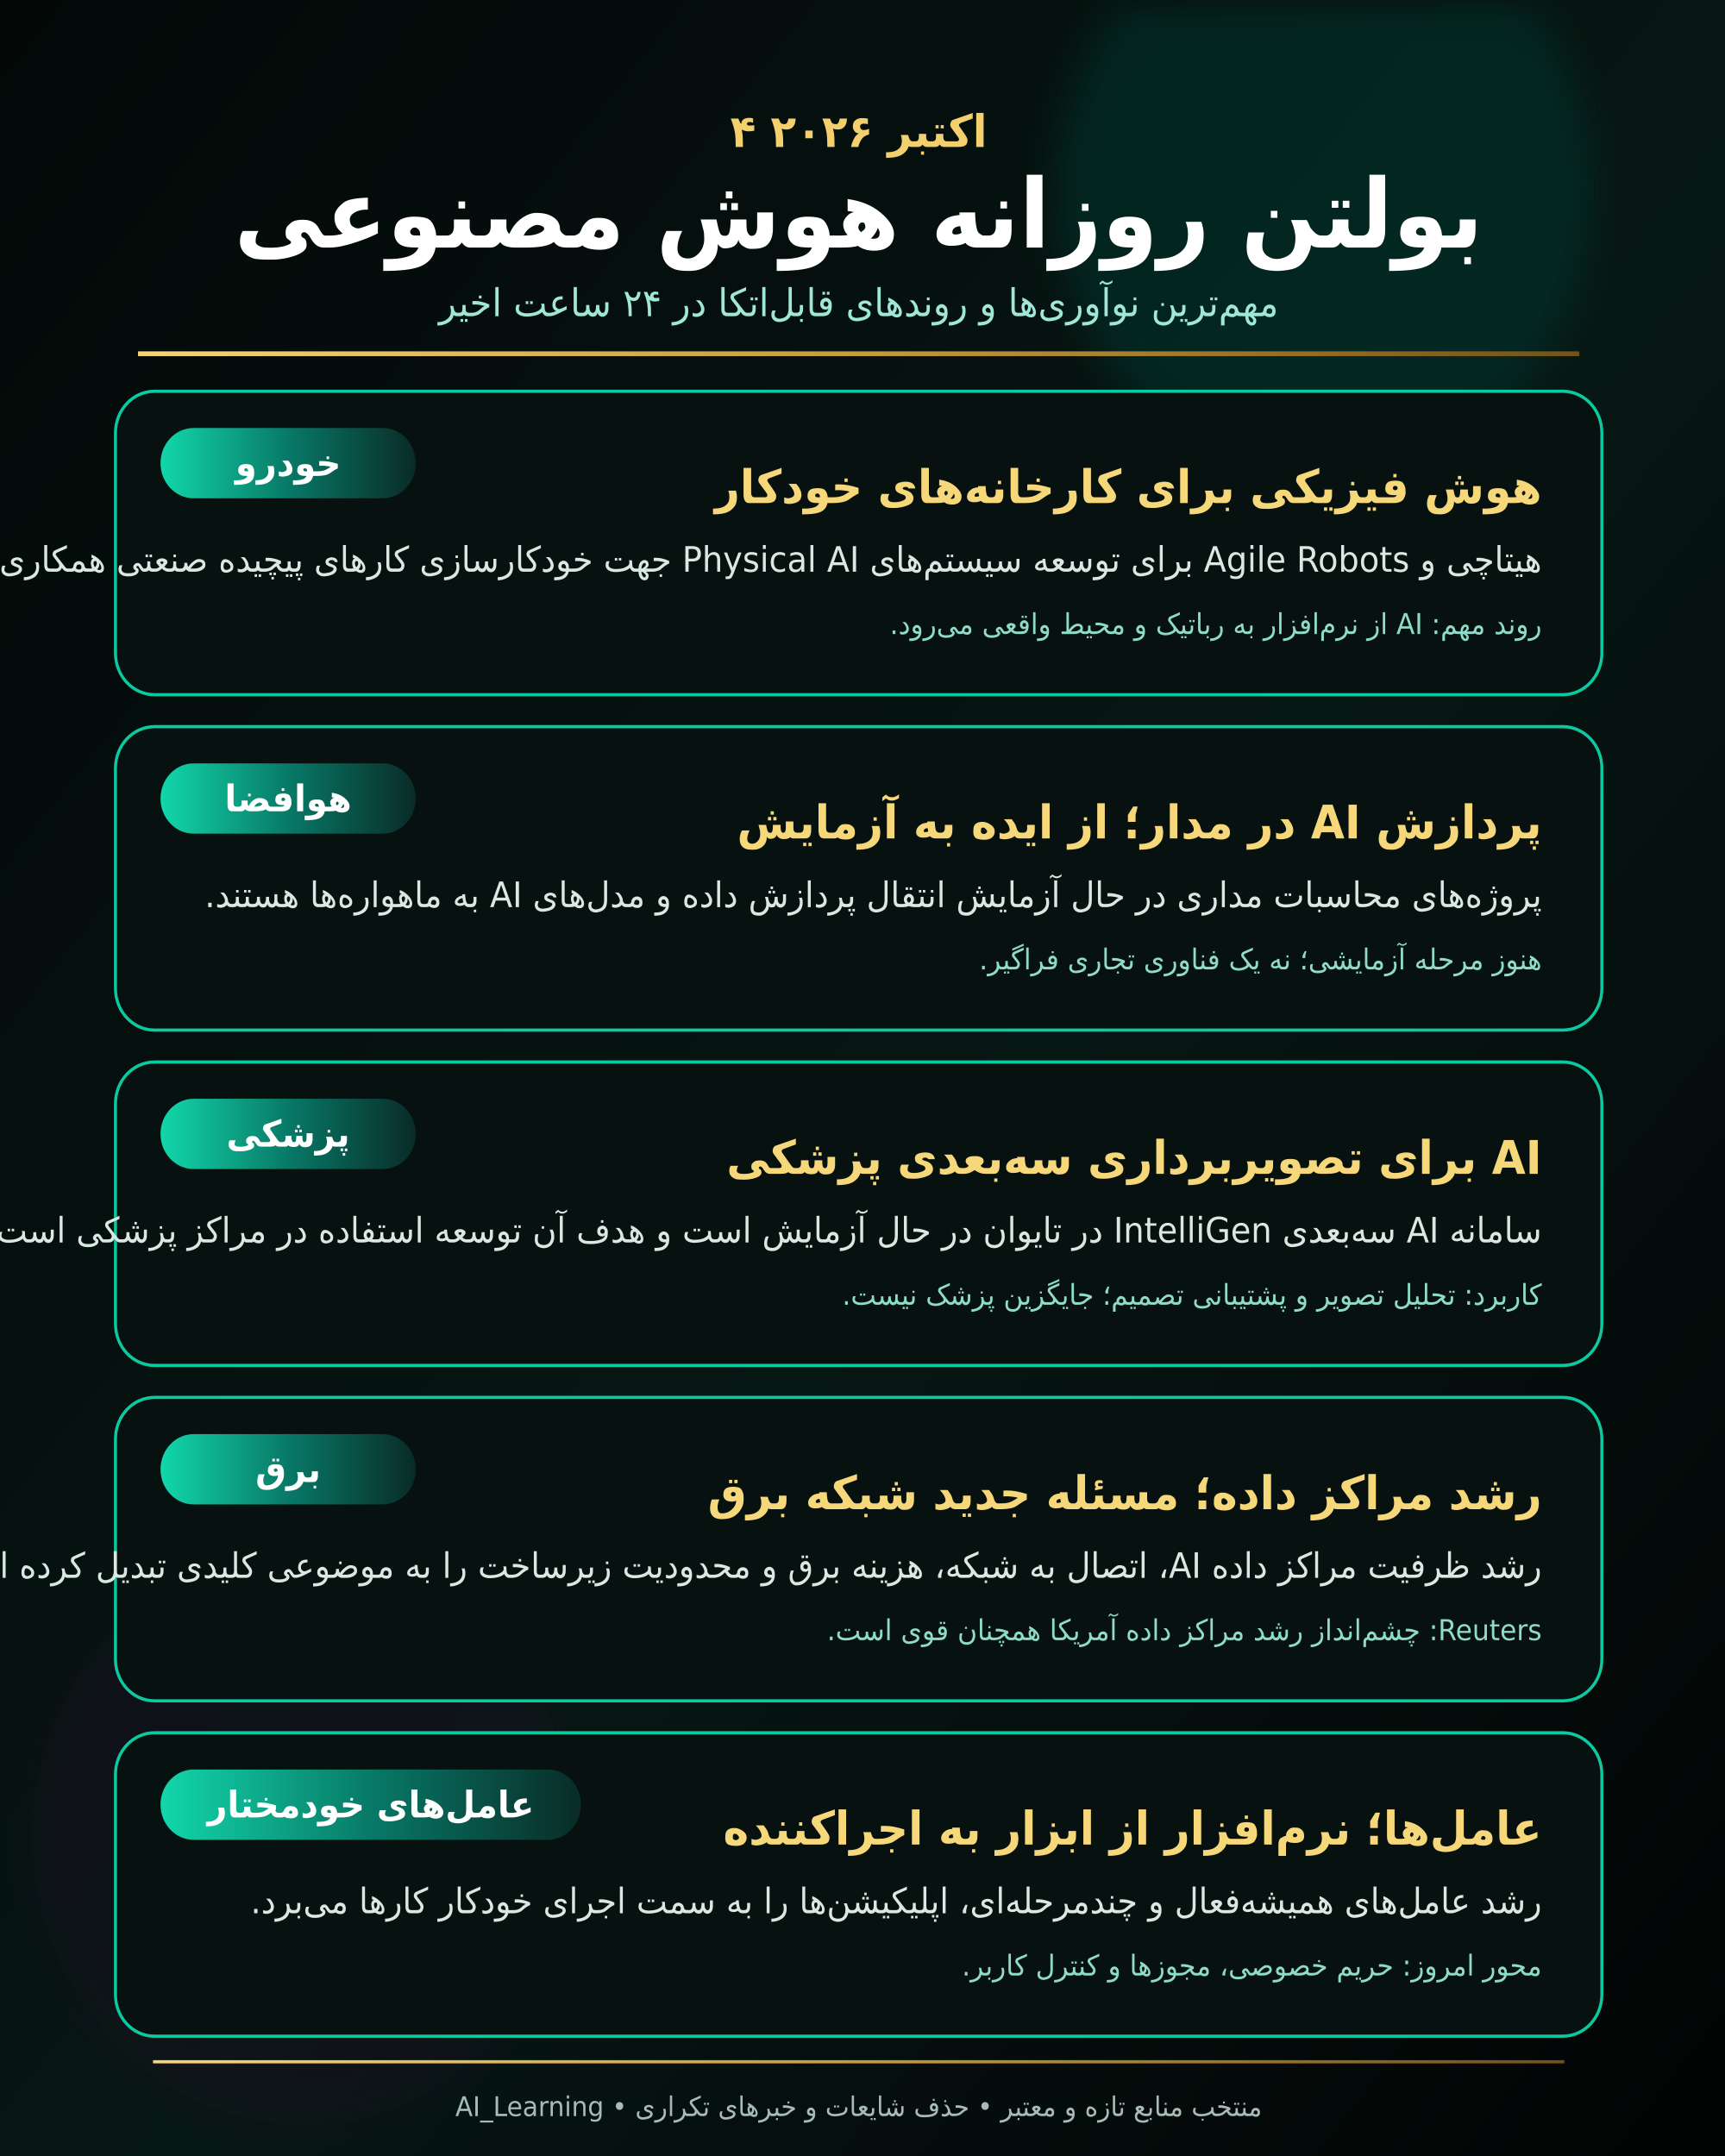
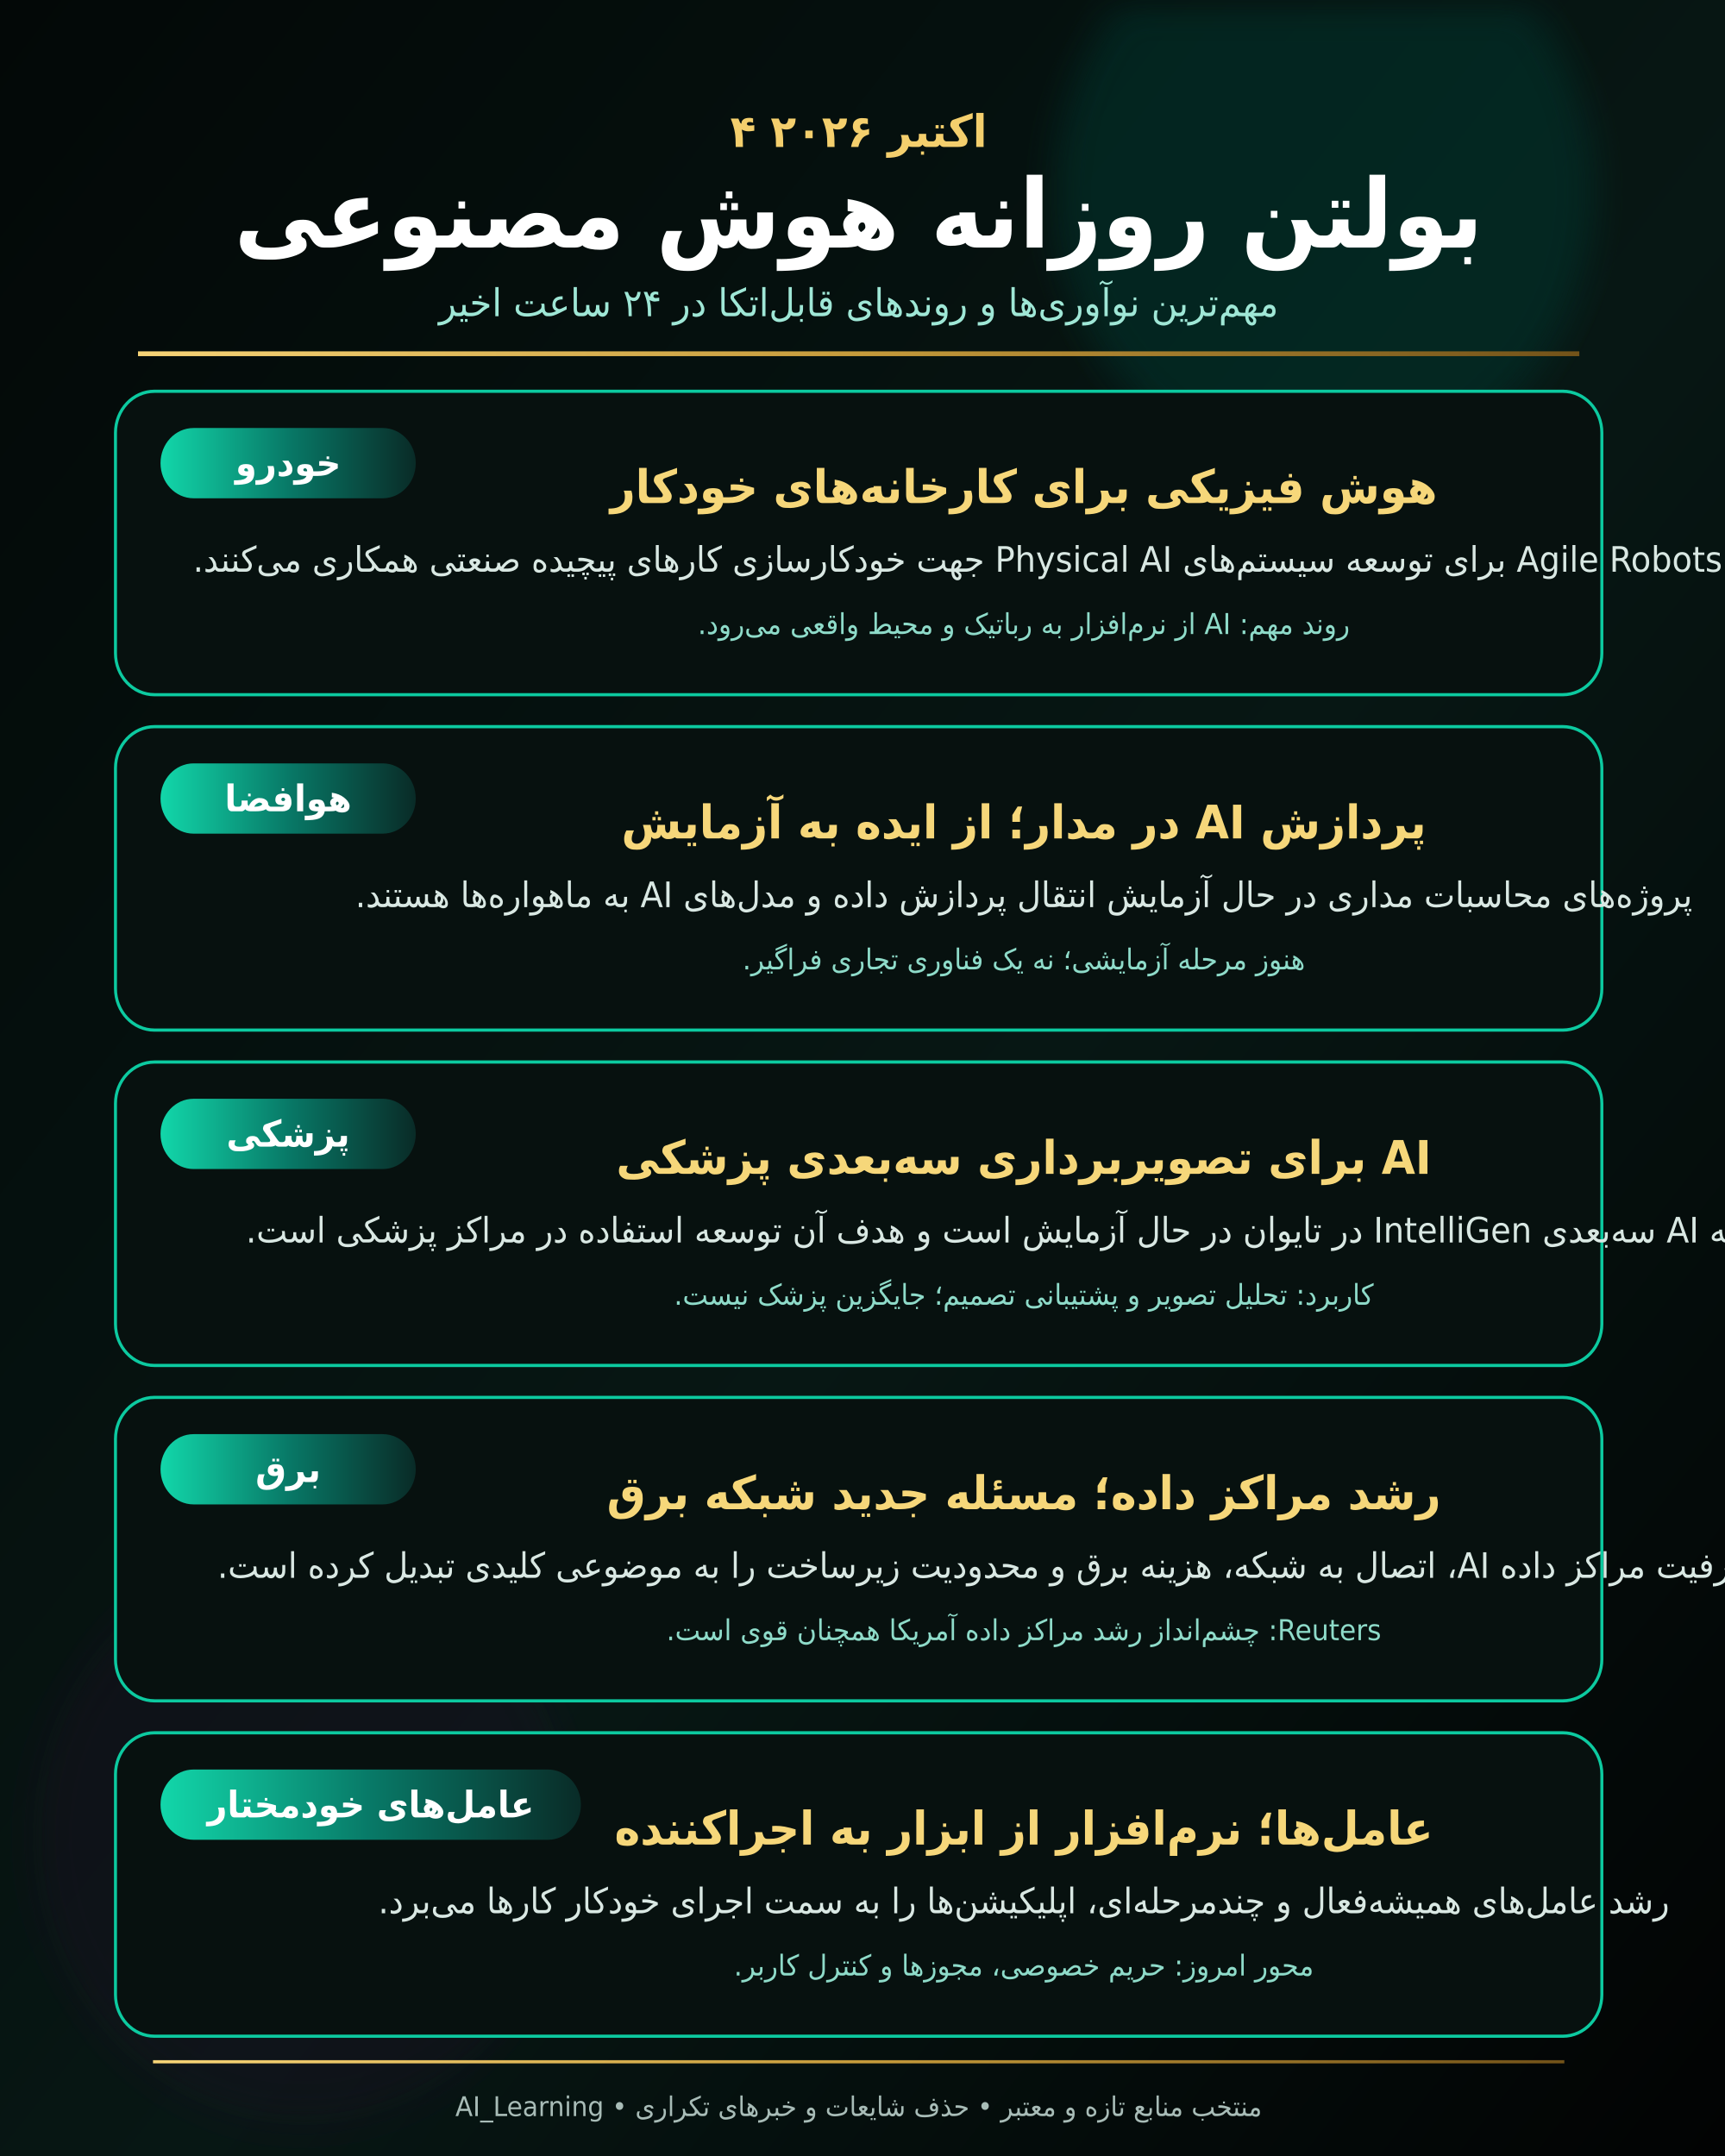
<svg xmlns="http://www.w3.org/2000/svg" width="1080" height="1350" viewBox="0 0 1080 1350">
  <defs>
    <linearGradient id="bg" x1="0" y1="0" x2="1" y2="1">
      <stop stop-color="#030807" />
      <stop offset=".55" stop-color="#071714" />
      <stop offset="1" stop-color="#020303" />
    </linearGradient>
    <linearGradient id="g" x1="0" y1="0" x2="1" y2="0">
      <stop stop-color="#12d7aa" />
      <stop offset=".5" stop-color="#087967" />
      <stop offset="1" stop-color="#092b27" />
    </linearGradient>
    <linearGradient id="gold">
      <stop stop-color="#f7d477" />
      <stop offset=".5" stop-color="#c69b3b" />
      <stop offset="1" stop-color="#725219" />
    </linearGradient>
    <filter id="glow">
      <feGaussianBlur stdDeviation="12" />
    </filter>
  </defs>
  <rect width="1080" height="1350" fill="url(#bg)" />
  <g transform="translate(30 0) scale(0.94 1)">
    <circle cx="850" cy="120" r="180" fill="#063a31" opacity=".45" filter="url(#glow)" />
    <circle cx="170" cy="1150" r="180" fill="#25102b" opacity=".25" filter="url(#glow)" />
    <text x="540" y="92" text-anchor="middle" fill="#f4cf6d" font-family="DejaVu Sans, sans-serif" font-size="28" font-weight="700">۴ اکتبر ۲۰۲۶</text>
    <text x="540" y="155" text-anchor="middle" fill="#fff" font-family="DejaVu Sans, sans-serif" font-size="60" font-weight="700">بولتن روزانه هوش مصنوعی</text>
    <text x="540" y="198" text-anchor="middle" fill="#9fe7d6" font-family="DejaVu Sans, sans-serif" font-size="24">مهم‌ترین نوآوری‌ها و روندهای قابل‌اتکا در ۲۴ ساعت اخیر</text>
    <rect x="60" y="220" width="960" height="3" fill="url(#gold)" />
    <g font-family="DejaVu Sans, sans-serif" direction="rtl">
      <g>
        <rect x="45" y="245" width="990" height="190" rx="26" fill="#07110f" stroke="#0ccaa0" stroke-width="2" />
        <rect x="75" y="268" width="170" height="44" rx="22" fill="url(#g)" />
        <text x="160" y="298" text-anchor="middle" fill="#fff" font-size="23" font-weight="700">خودرو</text>
-         <text x="995" y="315" text-anchor="start" fill="#f6d77a" font-size="29" font-weight="700">هوش فیزیکی برای کارخانه‌های خودکار</text>
-         <text x="995" y="358" text-anchor="start" fill="#d9e8e3" font-size="22">هیتاچی و Agile Robots برای توسعه سیستم‌های Physical AI جهت خودکارسازی کارهای پیچیده صنعتی همکاری می‌کنند.</text>
-         <text x="995" y="397" text-anchor="start" fill="#8edbc9" font-size="18">روند مهم: AI از نرم‌افزار به رباتیک و محیط واقعی می‌رود.</text>
+         <text x="650" y="315" text-anchor="middle" fill="#f6d77a" font-size="29" font-weight="700">هوش فیزیکی برای کارخانه‌های خودکار</text>
+         <text x="650" y="358" text-anchor="middle" fill="#d9e8e3" font-size="22">هیتاچی و Agile Robots برای توسعه سیستم‌های Physical AI جهت خودکارسازی کارهای پیچیده صنعتی همکاری می‌کنند.</text>
+         <text x="650" y="397" text-anchor="middle" fill="#8edbc9" font-size="18">روند مهم: AI از نرم‌افزار به رباتیک و محیط واقعی می‌رود.</text>
      </g>
      <g>
        <rect x="45" y="455" width="990" height="190" rx="26" fill="#07110f" stroke="#0ccaa0" stroke-width="2" />
        <rect x="75" y="478" width="170" height="44" rx="22" fill="url(#g)" />
        <text x="160" y="508" text-anchor="middle" fill="#fff" font-size="23" font-weight="700">هوافضا</text>
-         <text x="995" y="525" text-anchor="start" fill="#f6d77a" font-size="29" font-weight="700">پردازش AI در مدار؛ از ایده به آزمایش</text>
-         <text x="995" y="568" text-anchor="start" fill="#d9e8e3" font-size="22">پروژه‌های محاسبات مداری در حال آزمایش انتقال پردازش داده و مدل‌های AI به ماهواره‌ها هستند.</text>
-         <text x="995" y="607" text-anchor="start" fill="#8edbc9" font-size="18">هنوز مرحله آزمایشی؛ نه یک فناوری تجاری فراگیر.</text>
+         <text x="650" y="525" text-anchor="middle" fill="#f6d77a" font-size="29" font-weight="700">پردازش AI در مدار؛ از ایده به آزمایش</text>
+         <text x="650" y="568" text-anchor="middle" fill="#d9e8e3" font-size="22">پروژه‌های محاسبات مداری در حال آزمایش انتقال پردازش داده و مدل‌های AI به ماهواره‌ها هستند.</text>
+         <text x="650" y="607" text-anchor="middle" fill="#8edbc9" font-size="18">هنوز مرحله آزمایشی؛ نه یک فناوری تجاری فراگیر.</text>
      </g>
      <g>
        <rect x="45" y="665" width="990" height="190" rx="26" fill="#07110f" stroke="#0ccaa0" stroke-width="2" />
        <rect x="75" y="688" width="170" height="44" rx="22" fill="url(#g)" />
        <text x="160" y="718" text-anchor="middle" fill="#fff" font-size="23" font-weight="700">پزشکی</text>
-         <text x="995" y="735" text-anchor="start" fill="#f6d77a" font-size="29" font-weight="700">AI برای تصویر‌برداری سه‌بعدی پزشکی</text>
-         <text x="995" y="778" text-anchor="start" fill="#d9e8e3" font-size="22">سامانه AI سه‌بعدی IntelliGen در تایوان در حال آزمایش است و هدف آن توسعه استفاده در مراکز پزشکی است.</text>
-         <text x="995" y="817" text-anchor="start" fill="#8edbc9" font-size="18">کاربرد: تحلیل تصویر و پشتیبانی تصمیم؛ جایگزین پزشک نیست.</text>
+         <text x="650" y="735" text-anchor="middle" fill="#f6d77a" font-size="29" font-weight="700">AI برای تصویر‌برداری سه‌بعدی پزشکی</text>
+         <text x="650" y="778" text-anchor="middle" fill="#d9e8e3" font-size="22">سامانه AI سه‌بعدی IntelliGen در تایوان در حال آزمایش است و هدف آن توسعه استفاده در مراکز پزشکی است.</text>
+         <text x="650" y="817" text-anchor="middle" fill="#8edbc9" font-size="18">کاربرد: تحلیل تصویر و پشتیبانی تصمیم؛ جایگزین پزشک نیست.</text>
      </g>
      <g>
        <rect x="45" y="875" width="990" height="190" rx="26" fill="#07110f" stroke="#0ccaa0" stroke-width="2" />
        <rect x="75" y="898" width="170" height="44" rx="22" fill="url(#g)" />
        <text x="160" y="928" text-anchor="middle" fill="#fff" font-size="23" font-weight="700">برق</text>
-         <text x="995" y="945" text-anchor="start" fill="#f6d77a" font-size="29" font-weight="700">رشد مراکز داده؛ مسئله جدید شبکه برق</text>
-         <text x="995" y="988" text-anchor="start" fill="#d9e8e3" font-size="22">رشد ظرفیت مراکز داده AI، اتصال به شبکه، هزینه برق و محدودیت زیرساخت را به موضوعی کلیدی تبدیل کرده است.</text>
-         <text x="995" y="1027" text-anchor="start" fill="#8edbc9" font-size="18">Reuters: چشم‌انداز رشد مراکز داده آمریکا همچنان قوی است.</text>
+         <text x="650" y="945" text-anchor="middle" fill="#f6d77a" font-size="29" font-weight="700">رشد مراکز داده؛ مسئله جدید شبکه برق</text>
+         <text x="650" y="988" text-anchor="middle" fill="#d9e8e3" font-size="22">رشد ظرفیت مراکز داده AI، اتصال به شبکه، هزینه برق و محدودیت زیرساخت را به موضوعی کلیدی تبدیل کرده است.</text>
+         <text x="650" y="1027" text-anchor="middle" fill="#8edbc9" font-size="18">Reuters: چشم‌انداز رشد مراکز داده آمریکا همچنان قوی است.</text>
      </g>
      <g>
        <rect x="45" y="1085" width="990" height="190" rx="26" fill="#07110f" stroke="#0ccaa0" stroke-width="2" />
        <rect x="75" y="1108" width="280" height="44" rx="22" fill="url(#g)" />
        <text x="215" y="1138" text-anchor="middle" fill="#fff" font-size="23" font-weight="700">عامل‌های خودمختار</text>
-         <text x="995" y="1155" text-anchor="start" fill="#f6d77a" font-size="29" font-weight="700">عامل‌ها؛ نرم‌افزار از ابزار به اجراکننده</text>
-         <text x="995" y="1198" text-anchor="start" fill="#d9e8e3" font-size="22">رشد عامل‌های همیشه‌فعال و چندمرحله‌ای، اپلیکیشن‌ها را به سمت اجرای خودکار کارها می‌برد.</text>
-         <text x="995" y="1237" text-anchor="start" fill="#8edbc9" font-size="18">محور امروز: حریم خصوصی، مجوزها و کنترل کاربر.</text>
+         <text x="650" y="1155" text-anchor="middle" fill="#f6d77a" font-size="29" font-weight="700">عامل‌ها؛ نرم‌افزار از ابزار به اجراکننده</text>
+         <text x="650" y="1198" text-anchor="middle" fill="#d9e8e3" font-size="22">رشد عامل‌های همیشه‌فعال و چندمرحله‌ای، اپلیکیشن‌ها را به سمت اجرای خودکار کارها می‌برد.</text>
+         <text x="650" y="1237" text-anchor="middle" fill="#8edbc9" font-size="18">محور امروز: حریم خصوصی، مجوزها و کنترل کاربر.</text>
      </g>
    </g>
    <rect x="70" y="1290" width="940" height="2" fill="url(#gold)" />
    <text x="540" y="1325" text-anchor="middle" fill="#a8bcb7" font-family="DejaVu Sans, sans-serif" font-size="17" direction="rtl">منتخب منابع تازه و معتبر • حذف شایعات و خبرهای تکراری • AI_Learning</text>
  </g>
</svg>
